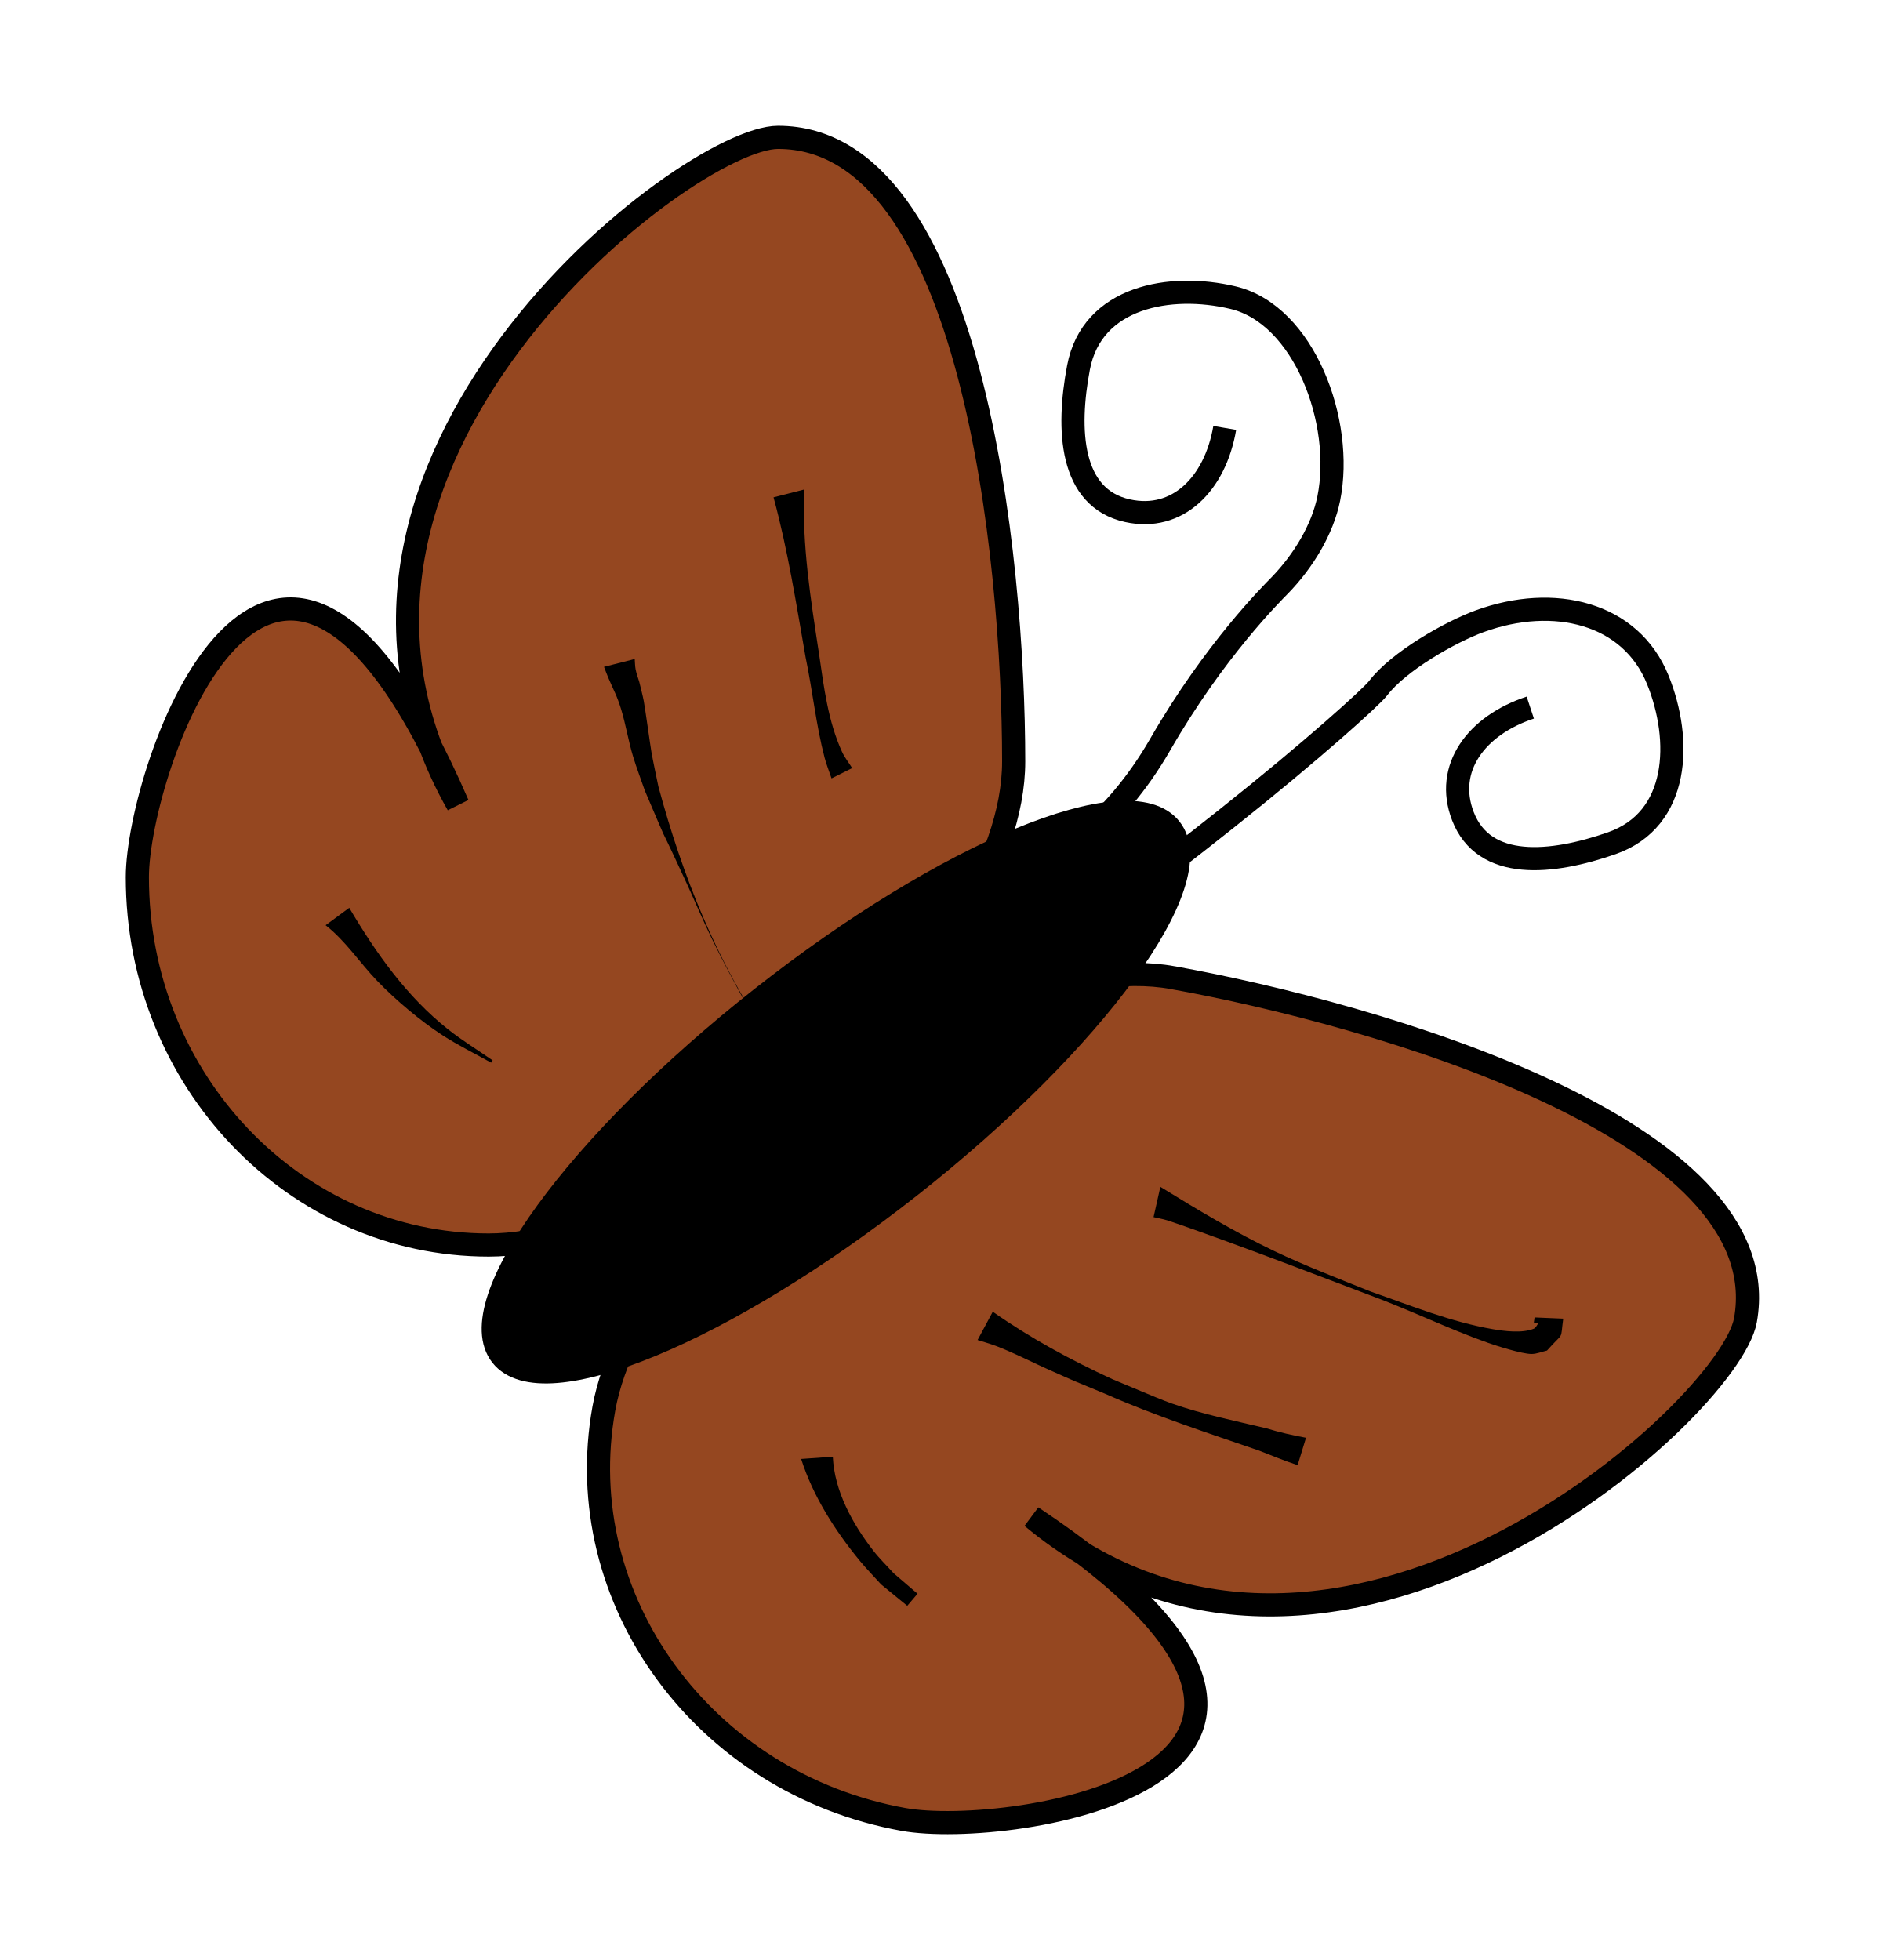
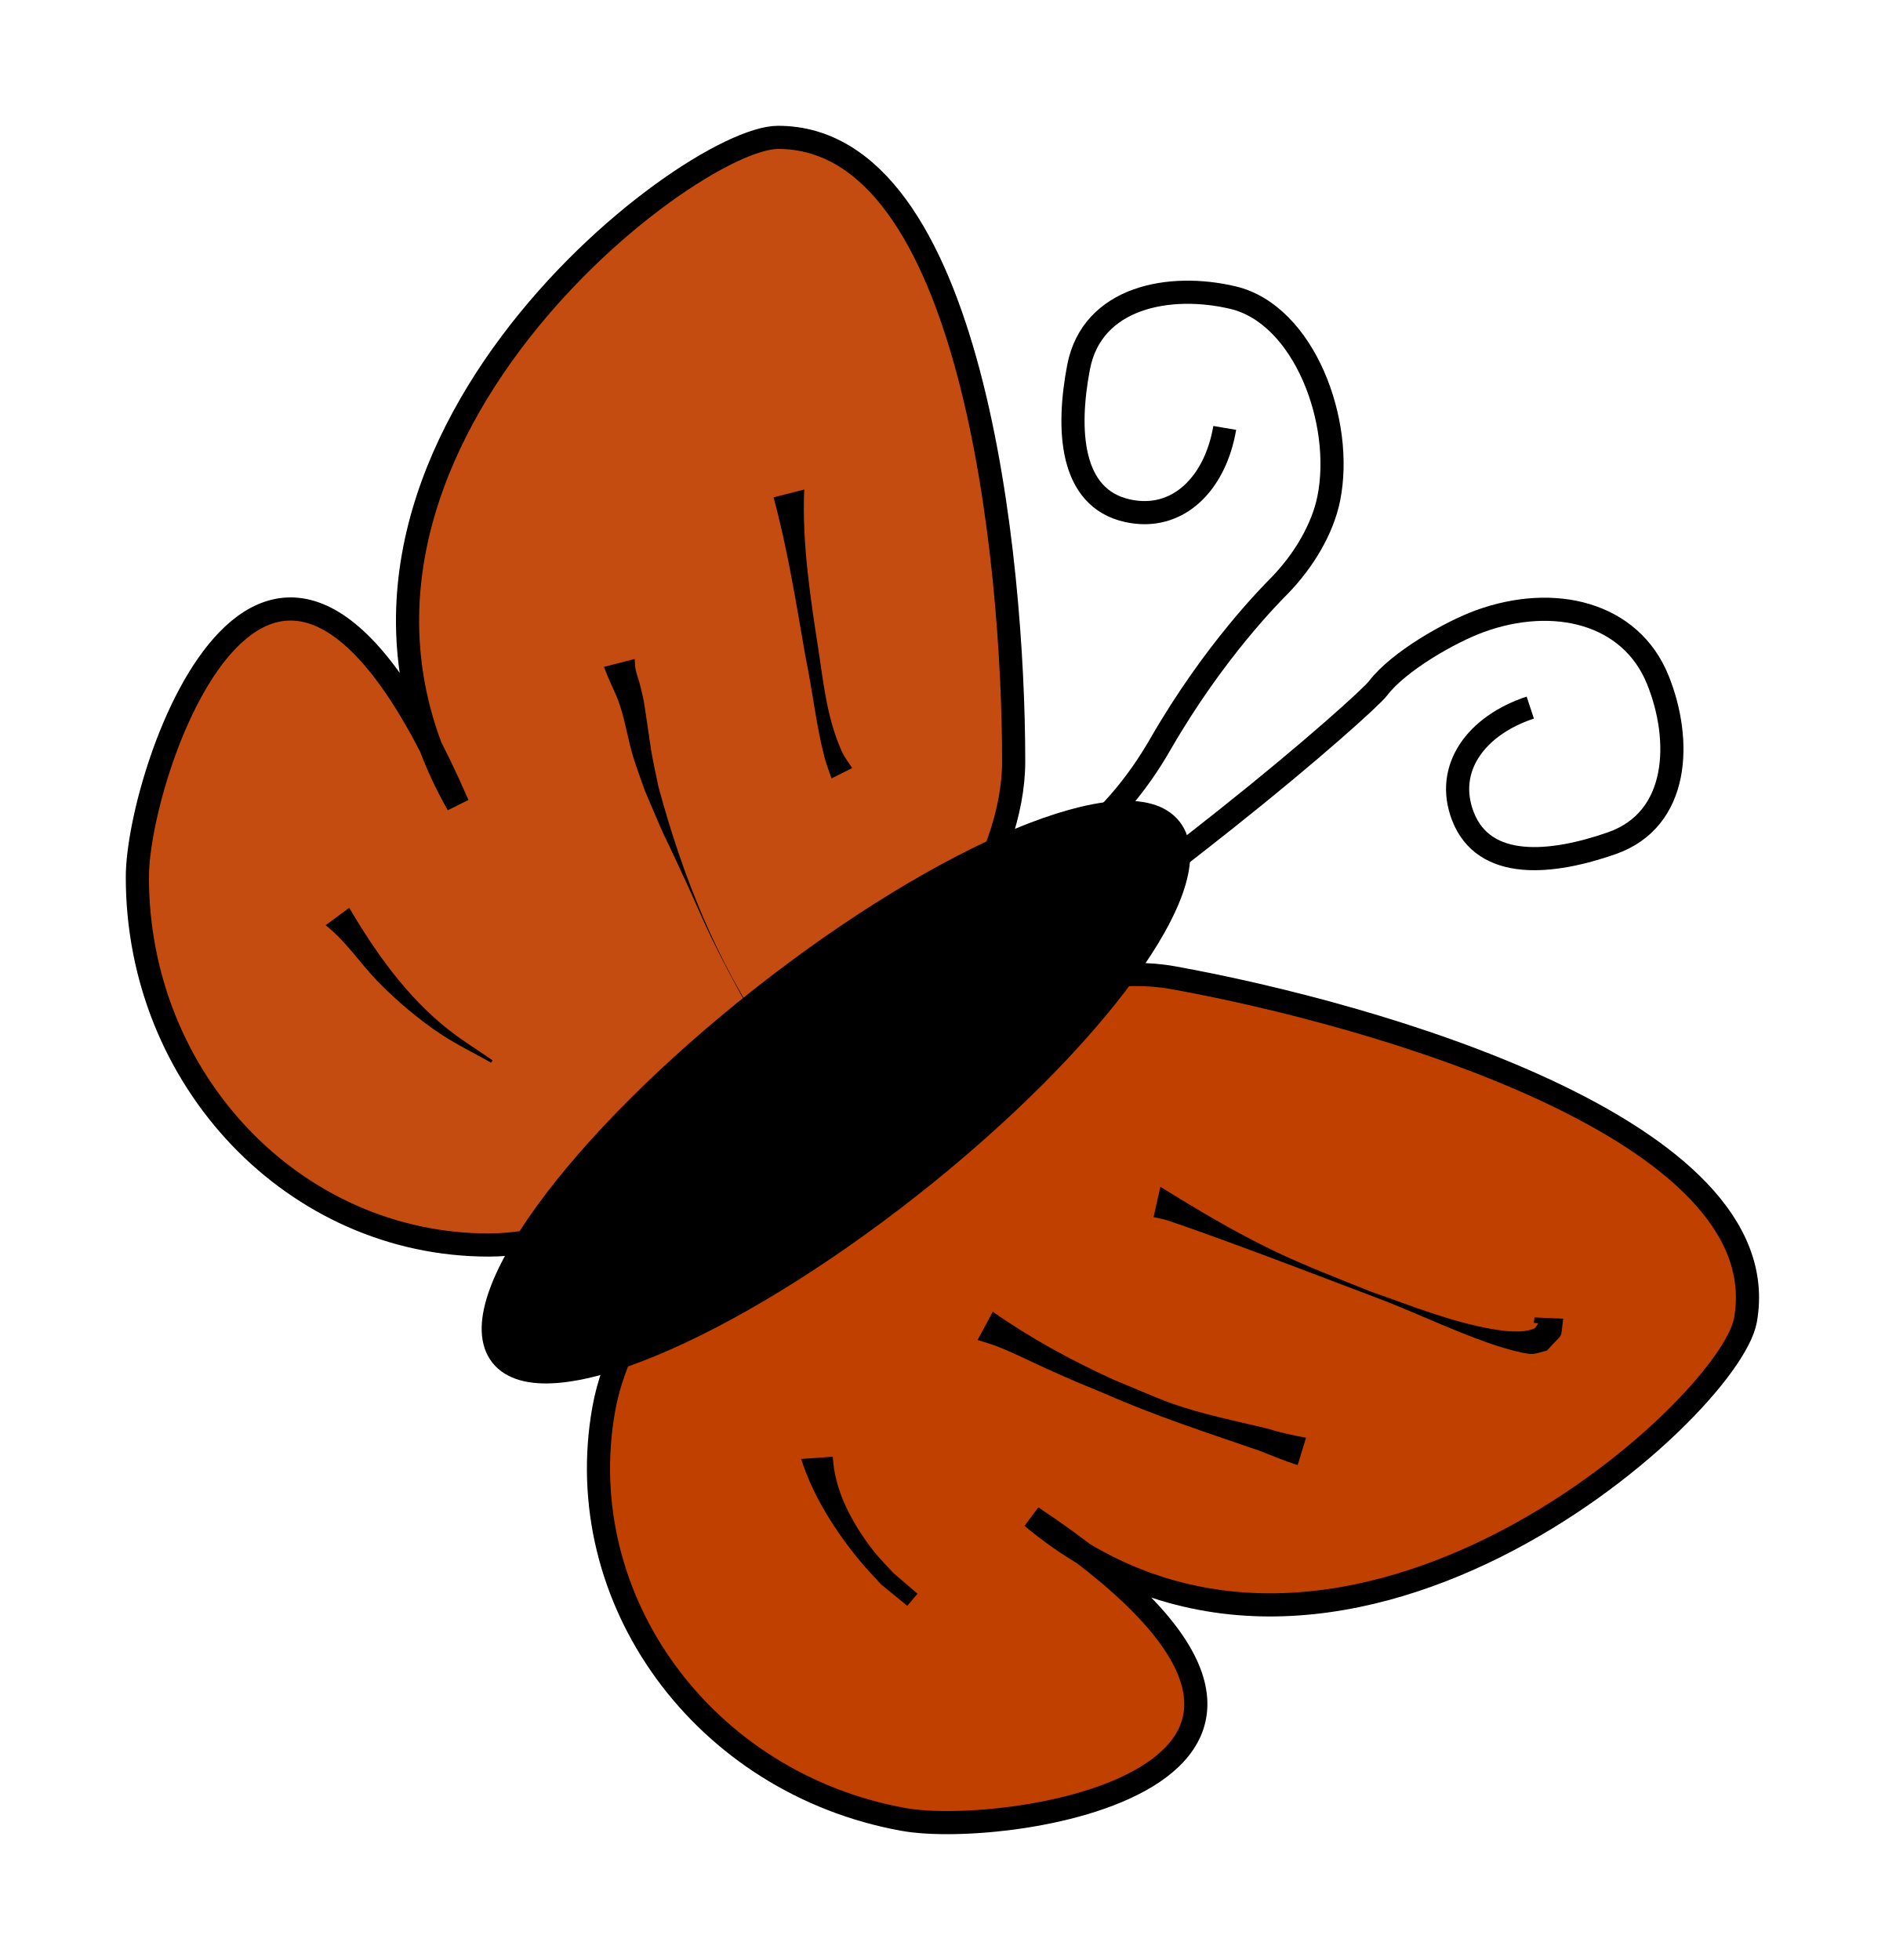
<svg xmlns="http://www.w3.org/2000/svg" width="74.923" height="77.923" id="svg10560" version="1.1">
  <defs id="defs10562">
    </defs>
  <g id="layer1" transform="translate(1.766945,-126.3767)">
    <g id="layer1-54" transform="translate(239.835,239.3412)">
      <g transform="matrix(0.6817788,0.7315584,-0.7315584,0.6817788,280.4318,-146.5237)" id="g3199" />
      <g transform="translate(-227.1429,-28.57143)" id="g3464">
        <g id="layer1-0" transform="matrix(0.06725509,0,0,0.06725509,-12.94947,-73.82934)">
-           <g id="g12641" transform="matrix(1.710208,0,0,1.710208,-1391.839,-1820.725)">
-             <path style="fill:#954720;fill-opacity:1;fill-rule:evenodd;stroke:#000000;stroke-width:8;stroke-linecap:round;stroke-linejoin:miter;stroke-miterlimit:4;stroke-opacity:1;stroke-dashoffset:0" d="m 1151.044,1235.976 c 0,70.219 -114.365,167.143 -181.429,167.143 -67.063,0 -121.429,-56.924 -121.429,-127.143 0,-37.07 46.58,-173.292 110.753,-25.103 -66.956,-117.925 79.017,-230.611 110.676,-230.611 67.063,0 81.429,145.495 81.429,215.714 z" id="path10711" />
-             <path id="path11224" d="m 1206.093,1310.713 c -69.105,-12.458 -184.781,82.898 -196.679,148.898 -11.898,65.999 34.478,129.601 103.583,142.059 36.482,6.577 178.807,-15.097 44.354,-104.542 104.176,86.815 240.971,-36.85 246.588,-68.007 11.898,-65.999 -128.741,-105.949 -197.846,-118.407 z" style="fill:#954720;fill-opacity:1;fill-rule:evenodd;stroke:#000000;stroke-width:8;stroke-linecap:round;stroke-linejoin:miter;stroke-miterlimit:4;stroke-opacity:1;stroke-dashoffset:0" />
-             <path style="fill:#000000;fill-opacity:1;fill-rule:evenodd;stroke:#000000;stroke-width:8;stroke-linecap:round;stroke-linejoin:miter;stroke-miterlimit:4;stroke-opacity:1;stroke-dasharray:none;stroke-dashoffset:0" id="path11226" d="m 497.143,556.648 c 0,22.88 -65.878,41.429 -147.143,41.429 -81.265,0 -147.143,-18.548 -147.143,-41.429 0,-22.88 65.878,-41.429 147.143,-41.429 81.265,0 147.143,18.548 147.143,41.429 z" transform="matrix(0.785624,-0.6187042,0.6187042,0.785624,470.2467,1129.493)" />
-             <path style="fill:none;stroke:#000000;stroke-width:8;stroke-linecap:butt;stroke-linejoin:miter;stroke-miterlimit:4;stroke-opacity:1;stroke-dasharray:none" d="m 1223.991,1120.689 c -3.317,19.436 -16.358,32.421 -33.596,28.624 -19.915,-4.387 -21.024,-28.013 -16.941,-49.527 4.642,-24.458 31.638,-29.32 53.443,-24.116 24.473,5.84 38.399,42.915 33.036,69.462 -2.136,10.573 -8.711,21.537 -16.922,29.985 -2.621,2.696 -22.569,22.411 -41.322,54.993 -32.071,55.723 -83.225,55.272 -86.329,56.586" id="path11230" />
-             <path style="fill:none;stroke:#000000;stroke-width:8;stroke-linecap:butt;stroke-linejoin:miter;stroke-miterlimit:4;stroke-opacity:1;stroke-dasharray:none" d="m 1329.582,1217.361 c -18.727,6.169 -29.63,20.995 -23.313,37.477 7.298,19.042 30.827,16.628 51.495,9.392 23.497,-8.225 24.293,-35.644 15.906,-56.434 -9.413,-23.333 -36.024,-29.574 -61.478,-20.325 -10.138,3.684 -28.084,13.836 -35.218,23.21 -2.277,2.992 -22.848,21.609 -52.282,44.996 -50.337,39.996 -56.431,41.018 -57.269,44.282" id="path11230-8" />
-             <path style="fill:#000000;fill-opacity:1;fill-rule:evenodd;stroke:none" id="path11506" d="m 1201.74,1383.015 c 12.838,7.914 25.832,15.724 39.457,22.232 10.616,5.071 22.362,9.584 33.259,13.962 13.875,4.855 27.72,10.52 42.298,13.016 3.719,0.637 10.01,1.478 14.012,-0.173 0.763,-0.315 1.074,-1.253 1.611,-1.88 -2.093,-0.253 -1.523,0.316 -1.322,-2.023 0,0 9.914,0.418 9.914,0.418 l 0,0 c -1.096,7.977 0.477,4.164 -5.609,11.031 -1.779,0.392 -3.515,1.169 -5.337,1.177 -3.416,0.014 -12.624,-2.989 -14.967,-3.817 -13.933,-4.925 -27.245,-11.474 -41.114,-16.565 -16.398,-6.202 -32.749,-12.52 -49.223,-18.516 -2.128,-0.775 -17.111,-6.216 -20.67,-7.304 -1.526,-0.467 -3.107,-0.729 -4.66,-1.094 0,0 2.35,-10.463 2.35,-10.463 z" />
-             <path style="fill:#000000;fill-opacity:1;fill-rule:evenodd;stroke:none" id="path11508" d="m 1143.819,1426.176 c 12.929,9.088 26.927,16.688 41.267,23.283 3.376,1.412 6.741,2.849 10.127,4.235 3.481,1.425 6.927,2.949 10.475,4.199 10.61,3.739 21.821,5.977 32.745,8.598 4.481,1.378 9.039,2.411 13.645,3.247 0,0 -2.893,9.457 -2.893,9.457 l 0,0 c -4.554,-1.452 -8.907,-3.312 -13.369,-5.029 -17.854,-6.155 -35.856,-11.981 -53.155,-19.628 -11.292,-4.679 -8.958,-3.615 -19.766,-8.459 -4.898,-2.195 -9.692,-4.622 -14.63,-6.725 -4.293,-1.829 -5.64,-2.153 -9.694,-3.403 0,0 5.247,-9.775 5.247,-9.775 z" />
-             <path style="fill:#000000;fill-opacity:1;fill-rule:evenodd;stroke:none" id="path11510" d="m 1088.54,1476.293 c 0.531,11.861 6.868,23.313 14.025,32.513 2.133,2.742 4.65,5.164 6.975,7.746 2.759,2.367 5.518,4.734 8.277,7.102 0,0 -3.55,4.173 -3.55,4.173 l 0,0 c -3.005,-2.458 -6.011,-4.916 -9.016,-7.374 -2.465,-2.734 -5.057,-5.359 -7.395,-8.203 -8.556,-10.408 -16.157,-22.297 -20.261,-35.182 0,0 10.946,-0.775 10.946,-0.775 z" />
-             <path style="fill:#000000;fill-opacity:1;fill-rule:evenodd;stroke:none" id="path11512" d="m 1078.66,1141.974 c -0.811,19.133 2.262,38.152 5.146,57 1.652,11.33 3.089,23.126 7.917,33.673 0.918,2.006 2.332,3.745 3.498,5.617 0,0 -7.124,3.564 -7.124,3.564 l 0,0 c -0.803,-2.399 -1.772,-4.749 -2.41,-7.197 -2.961,-11.356 -4.146,-23.153 -6.548,-34.62 -3.243,-18.513 -6.149,-37.174 -11.087,-55.325 0,0 10.609,-2.712 10.609,-2.712 z" />
-             <path style="fill:#000000;fill-opacity:1;fill-rule:evenodd;stroke:none" id="path11514" d="m 1020.072,1200.563 c 0.108,1.226 0.086,2.472 0.328,3.68 0.291,1.457 0.84,2.851 1.26,4.276 0.516,2.201 1.127,4.383 1.547,6.604 0.46,2.431 2.301,15.681 2.639,17.58 0.708,3.98 1.599,7.926 2.398,11.888 8.23,30.593 20.106,60.51 38.067,86.781 2.881,4.213 6.235,8.083 9.352,12.125 1.294,1.432 8.743,10.59 12.274,11.997 0.556,0.222 1.506,-1.634 0.913,-1.548 -2.538,0.367 -4.858,1.646 -7.287,2.469 0,0 10.306,-0.951 10.306,-0.951 l 0,0 c -2.382,2.828 -3.867,6.775 -7.146,8.484 -1.319,0.688 -2.38,-1.857 -3.236,-3.074 -3.396,-4.83 -4.307,-11.17 -8.369,-15.612 -9.151,-15.969 -18.515,-31.84 -26.568,-48.407 -3.043,-6.261 -5.719,-12.695 -8.639,-19.015 -12.748,-27.586 -3.634,-6.777 -14.325,-31.74 -1.354,-3.926 -2.85,-7.806 -4.061,-11.778 -1.651,-5.415 -2.514,-11.049 -4.172,-16.462 -1.461,-4.77 -2.522,-6.351 -4.418,-10.826 -0.525,-1.239 -0.981,-2.505 -1.472,-3.758 0,0 10.609,-2.712 10.609,-2.712 z" />
-             <path style="fill:#000000;fill-opacity:1;fill-rule:evenodd;stroke:none" id="path11520" d="m 921.416,1286.563 c 9.19,15.585 19.819,30.646 34.136,41.993 4.909,3.891 10.281,7.158 15.421,10.737 0,0 -0.523,0.798 -0.523,0.798 l 0,0 c -5.566,-3.136 -11.331,-5.942 -16.698,-9.409 -7.606,-4.912 -16.326,-12.255 -22.685,-18.868 -6.036,-6.277 -10.876,-13.793 -17.818,-19.232 0,0 8.167,-6.019 8.167,-6.019 z" />
-           </g>
+           <path id="path10711" d="m 576.686,293.052 c 0,120.089 -195.589,285.849 -310.281,285.849 -114.692,0 -207.668,-97.352 -207.668,-217.441 0,-63.397 79.662,-296.365 189.41,-42.932 -114.508,-201.676 135.135,-394.393 189.279,-394.393 114.692,0 139.26,248.827 139.26,368.916 z" style="fill:#c04000;fill-opacity:0.933;fill-rule:evenodd;stroke:#000000;stroke-width:13.682;stroke-linecap:round;stroke-linejoin:miter;stroke-miterlimit:4;stroke-opacity:1;stroke-dashoffset:0" />
+           <path style="fill:#c04000;fill-opacity:1;fill-rule:evenodd;stroke:#000000;stroke-width:13.682;stroke-linecap:round;stroke-linejoin:miter;stroke-miterlimit:4;stroke-opacity:1;stroke-dashoffset:0" d="M 670.831,420.867 C 552.647,399.562 354.817,562.64 334.469,675.513 c -20.347,112.873 58.965,221.645 177.149,242.95 62.392,11.247 305.796,-25.82 75.854,-178.789 C 765.634,888.145 999.583,676.652 1009.189,623.367 1029.536,510.494 789.015,442.172 670.831,420.867 z" id="path11224" />
+           <path transform="matrix(1.34358,-1.058113,1.058113,1.34358,-587.6189,110.9426)" d="m 497.143,556.648 a 147.143,41.429 0 1 1 -294.286,0 147.143,41.429 0 1 1 294.286,0 z" id="path11226" style="fill:#000000;fill-opacity:1;fill-rule:evenodd;stroke:#000000;stroke-width:8;stroke-linecap:round;stroke-linejoin:miter;stroke-miterlimit:4;stroke-opacity:1;stroke-dasharray:none;stroke-dashoffset:0" />
+           <path id="path11230" d="m 701.44,95.886 c -5.673,33.24 -27.975,55.447 -57.456,48.952 -34.058,-7.503 -35.956,-47.908 -28.973,-84.702 7.938,-41.829 54.107,-50.144 91.399,-41.244 41.853,9.988 65.67,73.394 56.498,118.794 -3.653,18.083 -14.898,36.833 -28.939,51.28 -4.482,4.612 -38.598,38.327 -70.669,94.05 -54.848,95.297 -142.333,94.526 -147.64,96.774" style="fill:none;stroke:#000000;stroke-width:13.682;stroke-linecap:butt;stroke-linejoin:miter;stroke-miterlimit:4;stroke-opacity:1;stroke-dasharray:none" />
+           <path id="path11230-8" d="m 882.024,261.217 c -32.028,10.55 -50.674,35.905 -39.869,64.094 12.482,32.565 52.72,28.436 88.068,16.063 40.184,-14.067 41.546,-60.959 27.202,-96.514 -16.098,-39.904 -61.608,-50.578 -105.141,-34.76 -17.339,6.3 -48.03,23.662 -60.23,39.695 -3.894,5.118 -39.076,36.956 -89.413,76.952 -86.087,68.402 -96.509,70.15 -97.942,75.732" style="fill:none;stroke:#000000;stroke-width:13.682;stroke-linecap:butt;stroke-linejoin:miter;stroke-miterlimit:4;stroke-opacity:1;stroke-dasharray:none" />
+           <path d="m 663.387,544.52 c 21.956,13.535 44.179,26.892 67.48,38.021 18.156,8.672 38.244,16.39 56.879,23.878 23.73,8.303 47.407,17.991 72.339,22.259 6.359,1.089 17.119,2.528 23.964,-0.296 1.304,-0.538 1.837,-2.143 2.755,-3.215 -3.579,-0.433 -2.604,0.541 -2.261,-3.461 0,0 16.954,0.714 16.954,0.714 l 0,0 c -1.874,13.643 0.817,7.121 -9.593,18.866 -3.042,0.671 -6.012,2 -9.127,2.013 -5.842,0.024 -21.59,-5.111 -25.596,-6.527 -23.829,-8.422 -46.595,-19.624 -70.313,-28.33 -28.044,-10.608 -56.007,-21.411 -84.182,-31.667 -3.64,-1.325 -29.264,-10.63 -35.35,-12.491 -2.609,-0.798 -5.313,-1.247 -7.969,-1.87 0,0 4.02,-17.895 4.02,-17.895 z" id="path11506" style="fill:#000000;fill-opacity:1;fill-rule:evenodd;stroke:none" />
+           <path d="m 564.331,618.333 c 22.111,15.543 46.051,28.54 70.576,39.818 5.773,2.414 11.528,4.872 17.319,7.243 5.954,2.438 11.847,5.043 17.915,7.182 18.145,6.395 37.318,10.221 56.001,14.705 7.663,2.357 15.459,4.124 23.336,5.553 0,0 -4.948,16.173 -4.948,16.173 l 0,0 c -7.788,-2.483 -15.233,-5.664 -22.864,-8.601 -30.534,-10.527 -61.322,-20.49 -90.906,-33.567 -19.312,-8.002 -15.321,-6.183 -33.804,-14.466 -8.376,-3.754 -16.575,-7.905 -25.02,-11.502 -7.342,-3.127 -9.646,-3.682 -16.579,-5.82 0,0 8.973,-16.718 8.973,-16.718 z" id="path11508" style="fill:#000000;fill-opacity:1;fill-rule:evenodd;stroke:none" />
+           <path d="m 469.792,704.043 c 0.909,20.286 11.746,39.87 23.986,55.604 3.649,4.69 7.953,8.831 11.929,13.247 4.718,4.048 9.437,8.097 14.155,12.145 0,0 -6.072,7.138 -6.072,7.138 l 0,0 c -5.14,-4.204 -10.28,-8.407 -15.42,-12.61 -4.216,-4.676 -8.649,-9.166 -12.647,-14.029 -14.633,-17.799 -27.631,-38.132 -34.651,-60.169 0,0 18.719,-1.325 18.719,-1.325 z" id="path11510" style="fill:#000000;fill-opacity:1;fill-rule:evenodd;stroke:none" />
+           <path d="m 452.895,132.288 c -1.387,32.722 3.868,65.248 8.8,97.482 2.826,19.377 5.283,39.55 13.54,57.588 1.57,3.43 3.988,6.404 5.982,9.606 0,0 -12.184,6.095 -12.184,6.095 l 0,0 c -1.374,-4.102 -3.03,-8.121 -4.122,-12.308 -5.064,-19.421 -7.09,-39.596 -11.199,-59.208 -5.546,-31.662 -10.515,-63.576 -18.961,-94.617 0,0 18.144,-4.639 18.144,-4.639 z" id="path11512" style="fill:#000000;fill-opacity:1;fill-rule:evenodd;stroke:none" />
+           <path d="m 352.696,232.487 c 0.186,2.098 0.147,4.228 0.561,6.293 0.497,2.492 1.436,4.875 2.154,7.313 0.882,3.765 1.928,7.495 2.646,11.295 0.786,4.157 3.936,26.817 4.514,30.065 1.212,6.807 2.734,13.554 4.101,20.331 14.076,52.321 34.385,103.485 65.103,148.413 4.927,7.206 10.663,13.824 15.994,20.736 2.213,2.448 14.952,18.111 20.991,20.518 0.952,0.379 2.576,-2.794 1.562,-2.647 -4.341,0.627 -8.309,2.815 -12.463,4.222 0,0 17.625,-1.627 17.625,-1.627 l 0,0 c -4.074,4.836 -6.613,11.587 -12.221,14.509 -2.256,1.176 -4.071,-3.176 -5.534,-5.258 -5.807,-8.261 -7.366,-19.103 -14.313,-26.699 -15.65,-27.31 -31.665,-54.453 -45.437,-82.786 -5.205,-10.708 -9.78,-21.712 -14.774,-32.52 -21.801,-47.177 -6.214,-11.59 -24.499,-54.281 -2.315,-6.714 -4.873,-13.35 -6.945,-20.143 -2.824,-9.26 -4.3,-18.896 -7.135,-28.153 -2.498,-8.158 -4.313,-10.862 -7.556,-18.515 -0.898,-2.118 -1.678,-4.284 -2.517,-6.427 0,0 18.144,-4.639 18.144,-4.639 z" id="path11514" style="fill:#000000;fill-opacity:1;fill-rule:evenodd;stroke:none" />
+           <path d="m 183.974,379.565 c 15.716,26.654 33.895,52.411 58.38,71.817 8.395,6.654 17.583,12.242 26.374,18.362 0,0 -0.895,1.365 -0.895,1.365 l 0,0 c -9.519,-5.364 -19.379,-10.163 -28.557,-16.091 -13.007,-8.401 -27.92,-20.958 -38.797,-32.269 -10.323,-10.735 -18.601,-23.59 -30.473,-32.891 0,0 13.967,-10.294 13.967,-10.294 z" id="path11520" style="fill:#000000;fill-opacity:1;fill-rule:evenodd;stroke:none" />
        </g>
      </g>
    </g>
  </g>
</svg>
